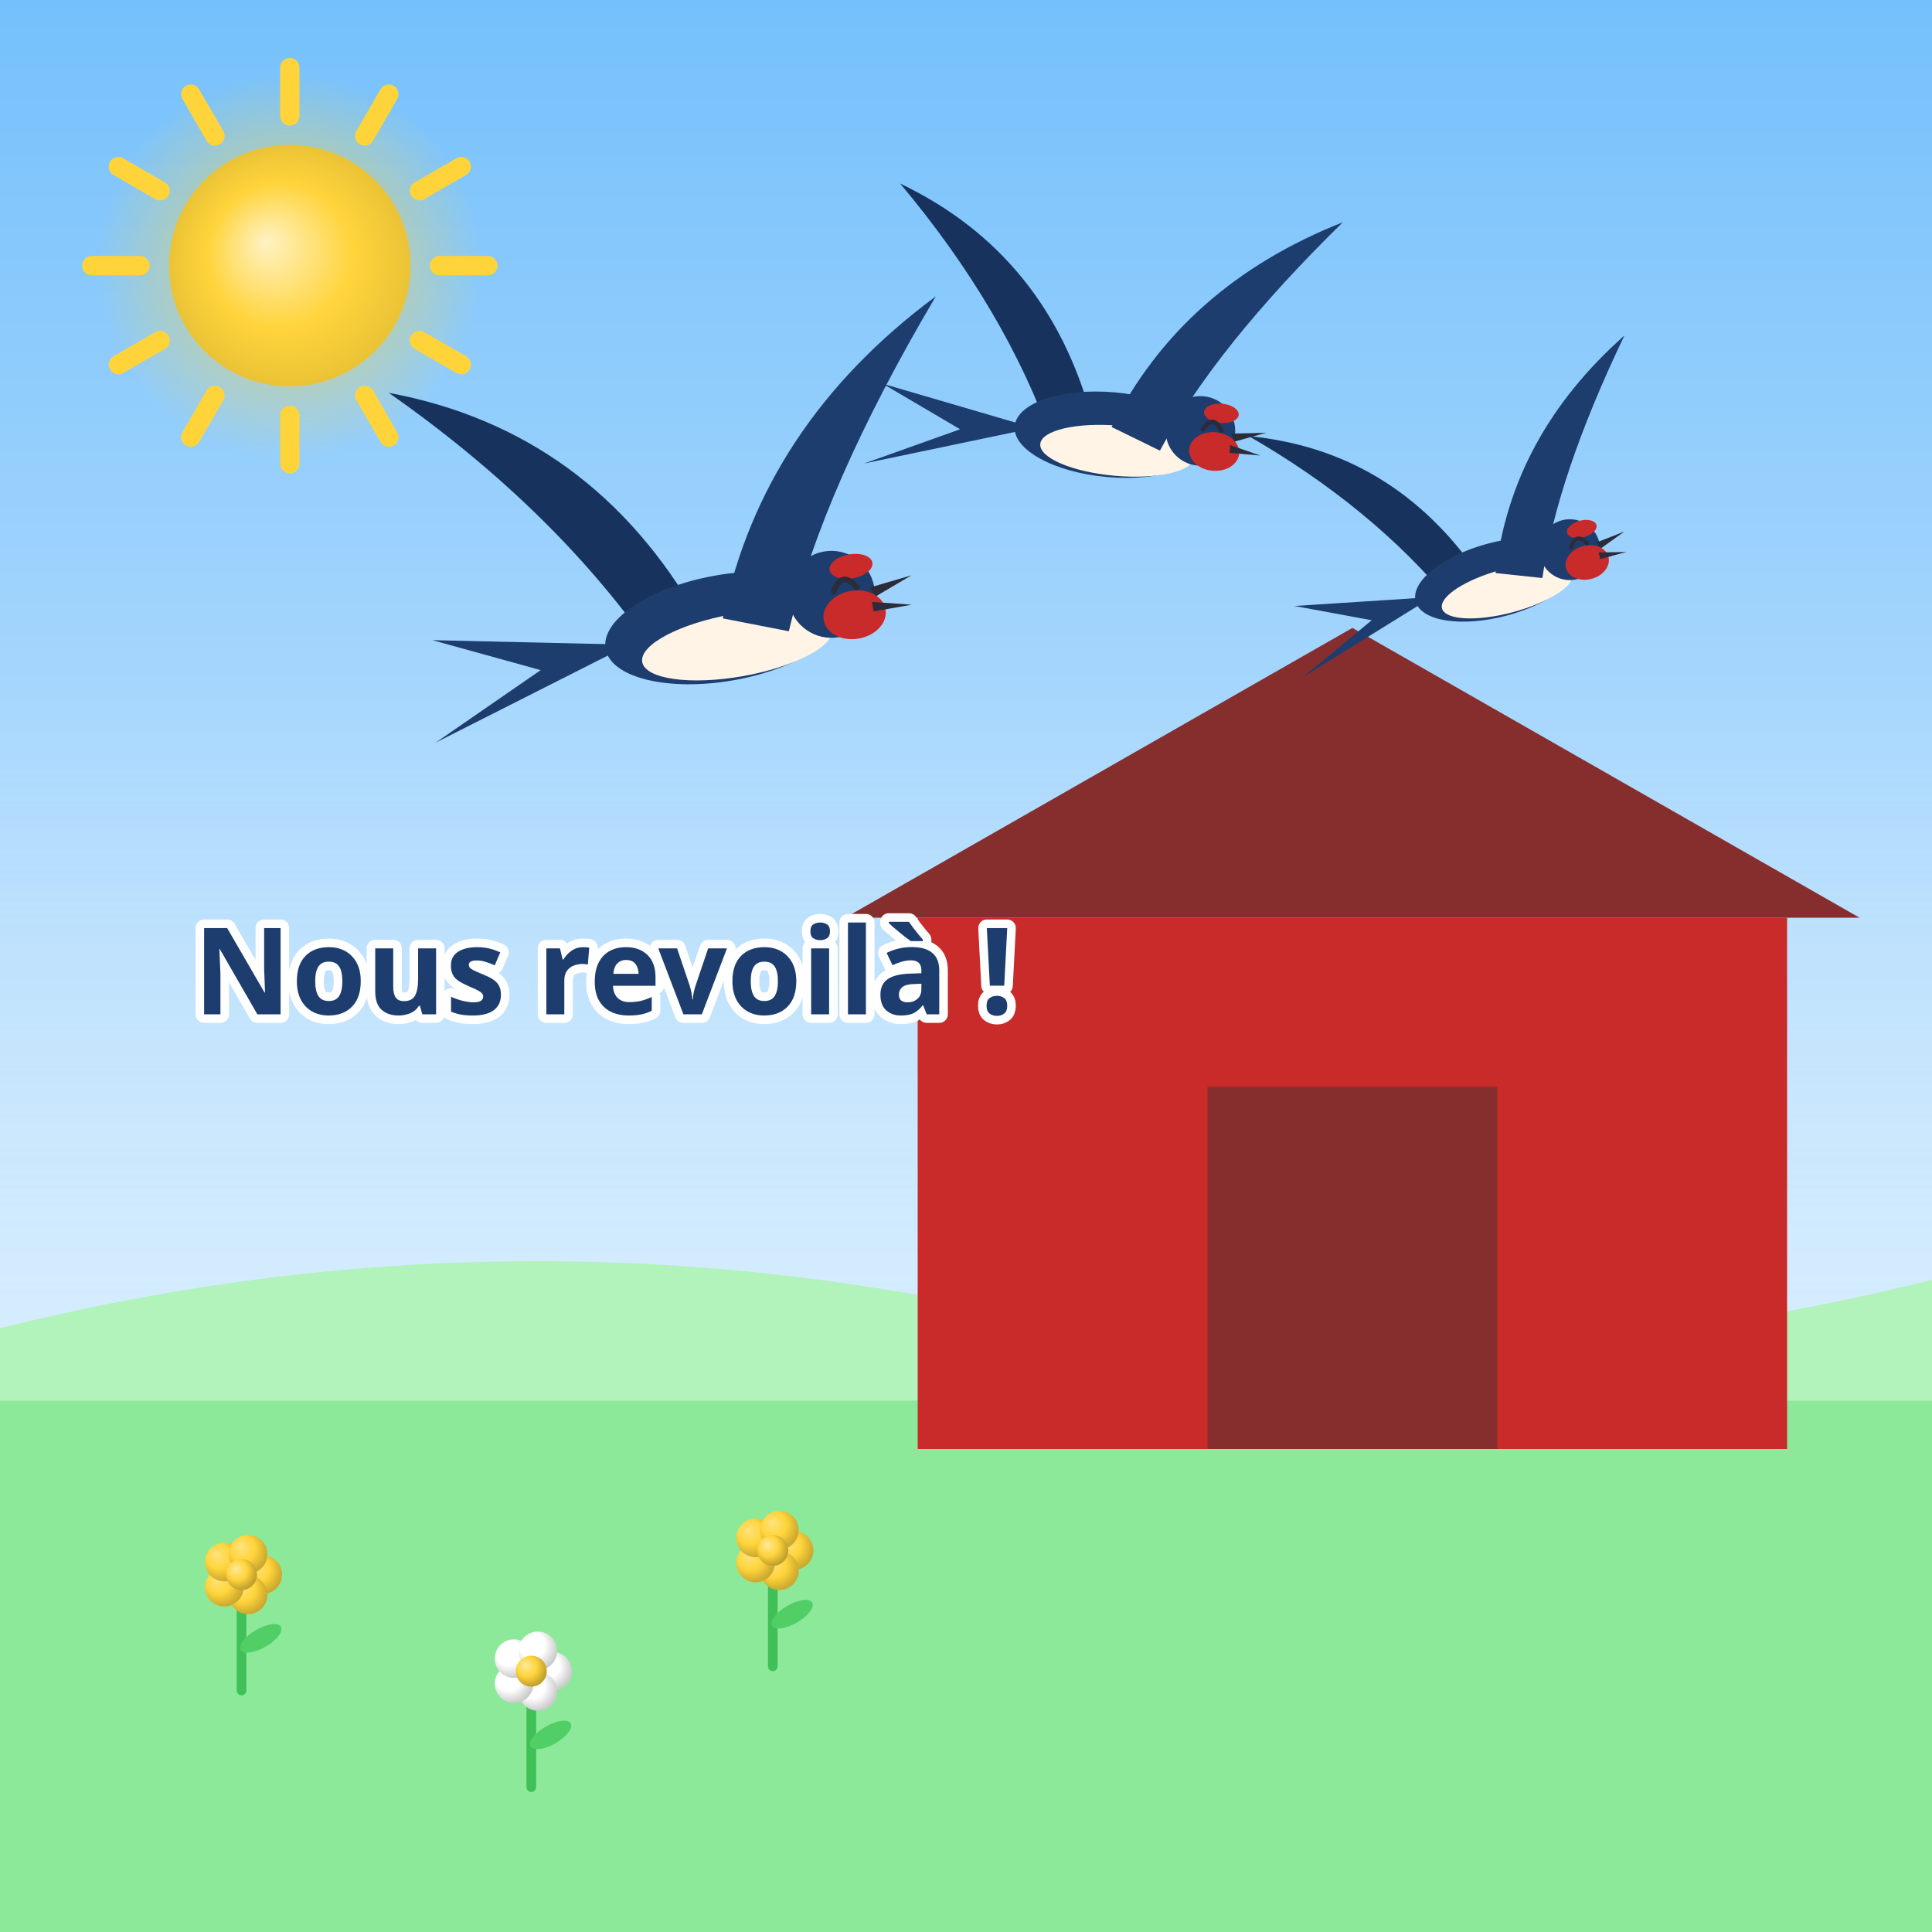
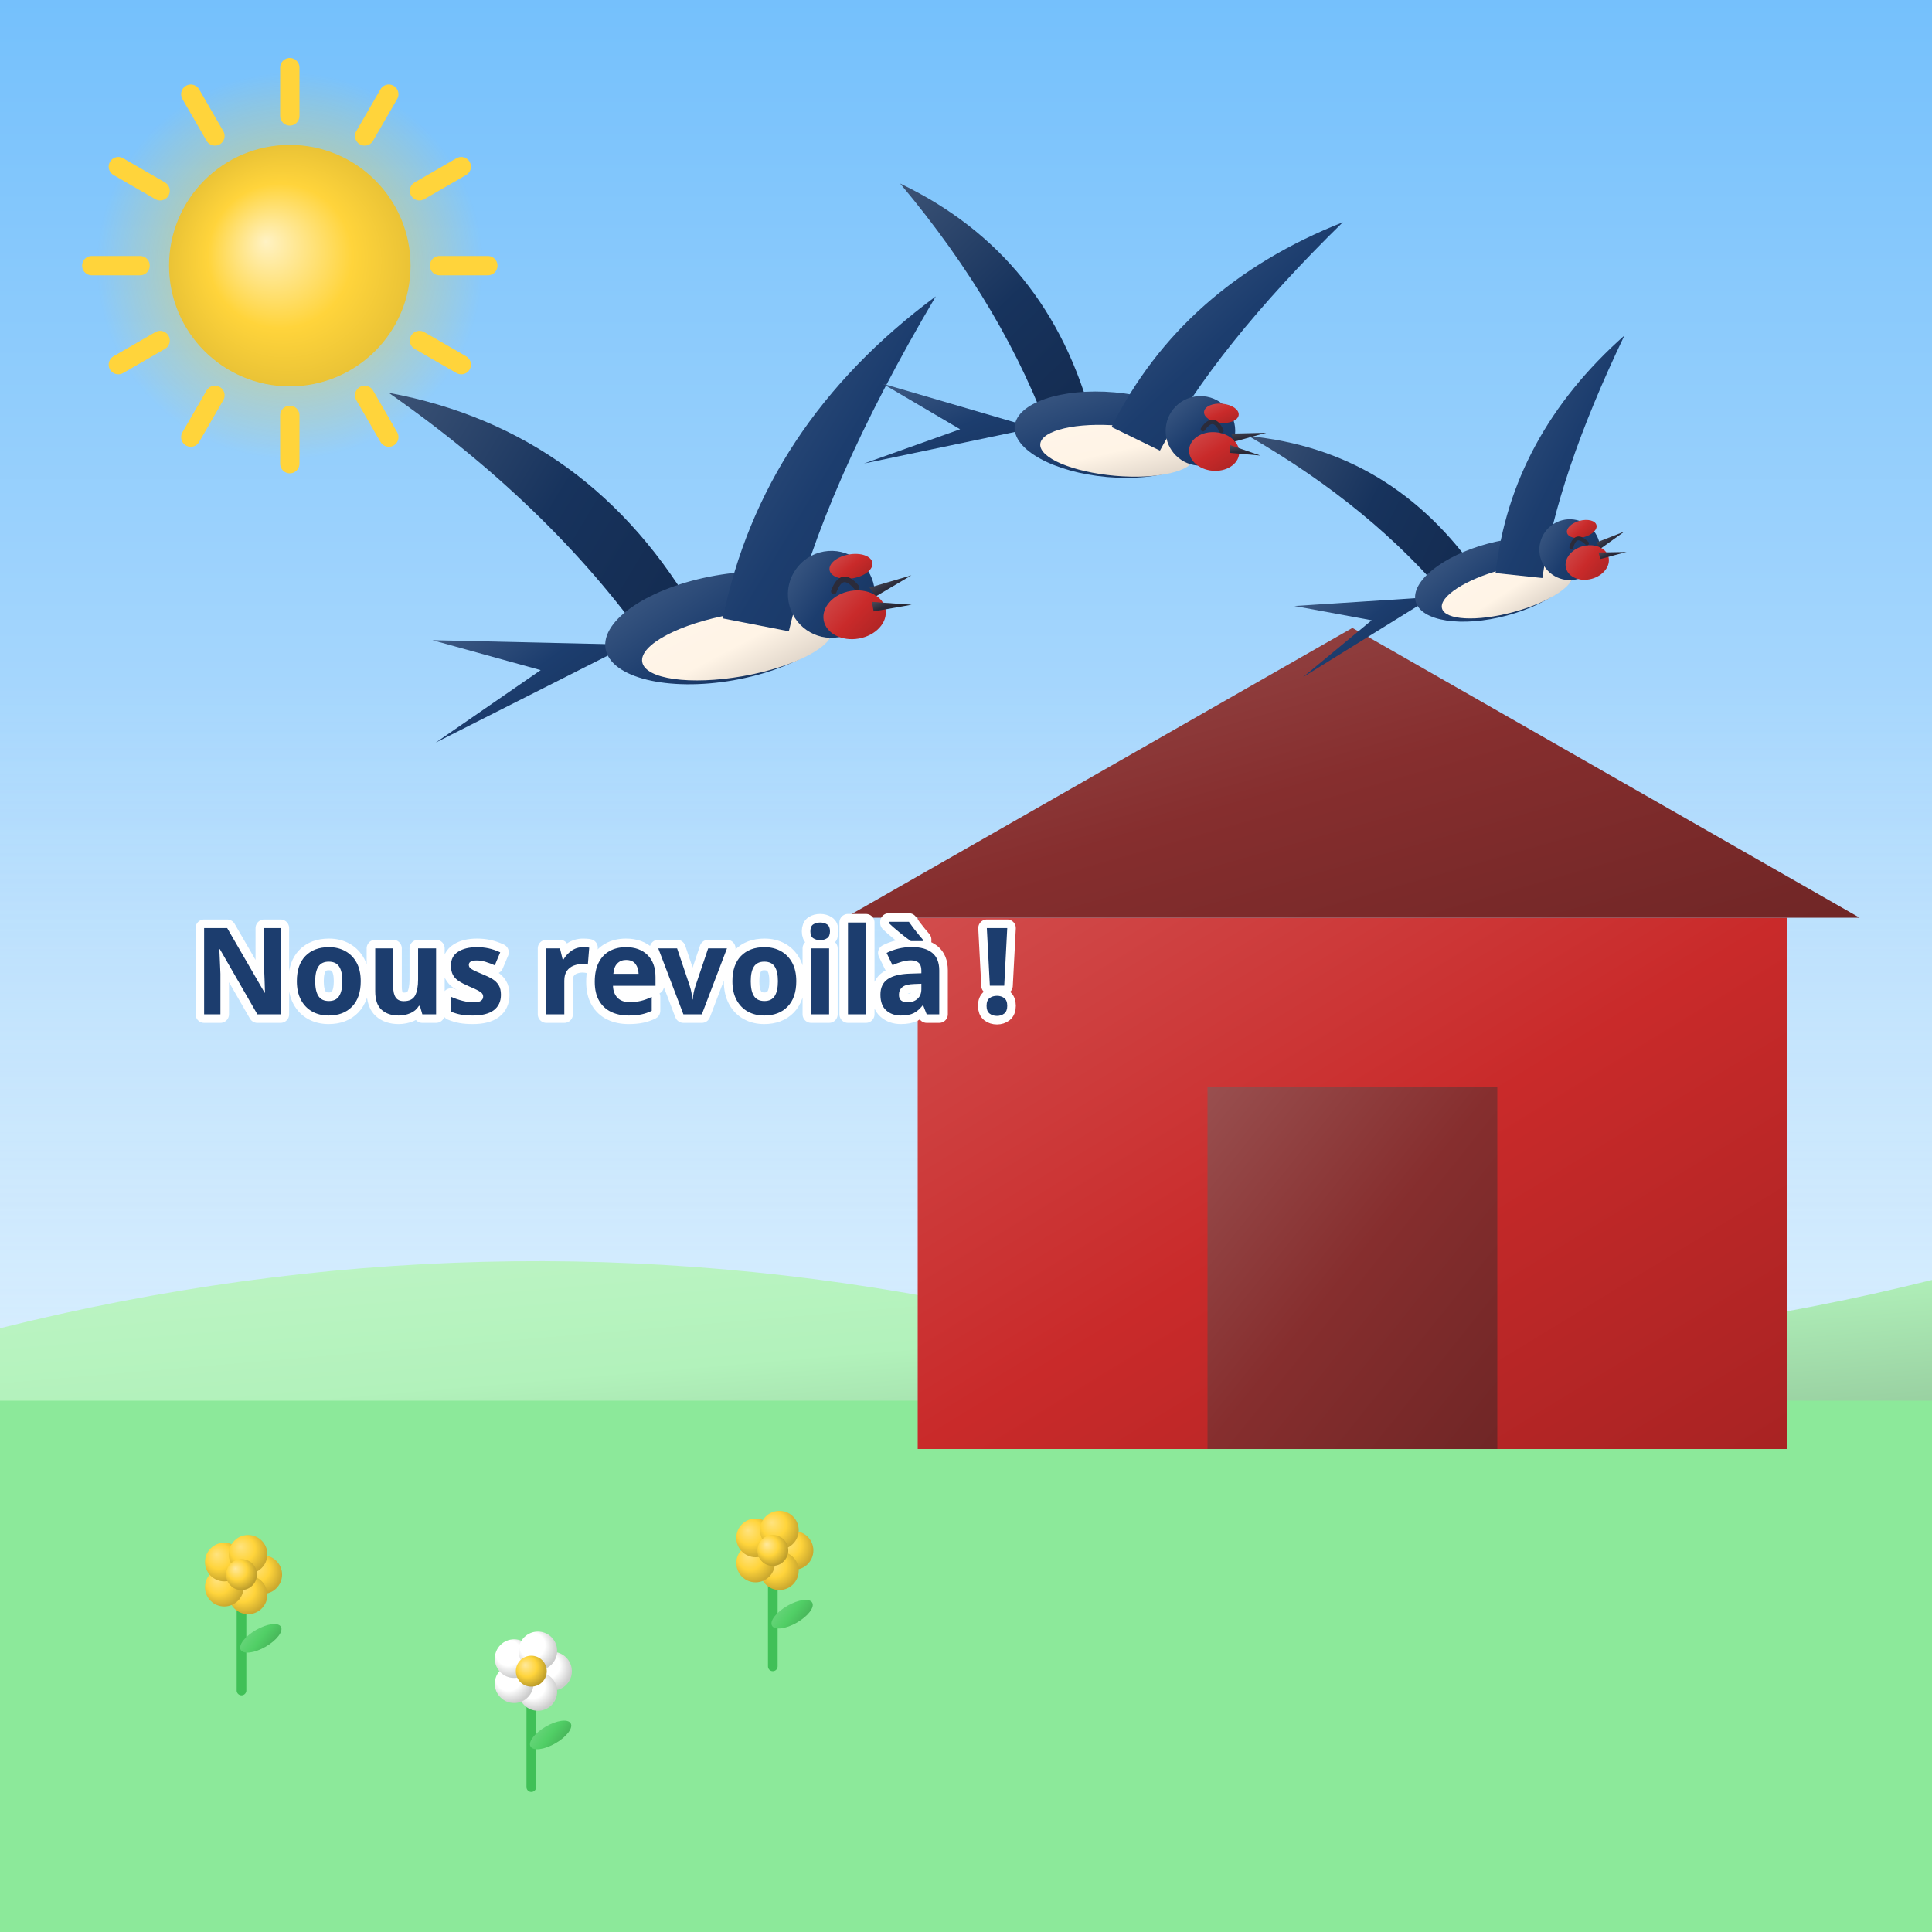
<svg xmlns="http://www.w3.org/2000/svg" viewBox="0 0 800 800" width="800" height="800">
  <defs>
    <linearGradient id="d2" x1="0" y1="0" x2="0" y2="1">
      <stop offset="0" stop-color="#74c0fc" />
      <stop offset="0.5" stop-color="#b9dffd" />
      <stop offset="1" stop-color="#e7f5ff" />
    </linearGradient>
    <radialGradient id="vol11a7f8d" cx="0.4" cy="0.4" r="0.6" fx="0.3" fy="0.3">
      <stop offset="0" stop-color="#ffe37f" />
      <stop offset="0.55" stop-color="#ffd43b" />
      <stop offset="1" stop-color="#cca92f" />
    </radialGradient>
    <radialGradient id="vol22f2924" cx="0.4" cy="0.4" r="0.6" fx="0.3" fy="0.3">
      <stop offset="0" stop-color="#ffe99d" />
      <stop offset="0.55" stop-color="#ffd43b" />
      <stop offset="1" stop-color="#bf9f2c" />
    </radialGradient>
+     <linearGradient id="vol38c8b34" x1="0" y1="0" x2="1" y2="1">
+       <stop offset="0" stop-color="#4c4c59" />
+       <stop offset="0.5" stop-color="#2b2b3a" />
+       <stop offset="1" stop-color="#242430" />
+     </linearGradient>
    <radialGradient id="vol38e49a7" cx="0.4" cy="0.4" r="0.6" fx="0.3" fy="0.3">
      <stop offset="0" stop-color="#ffffff" />
      <stop offset="0.55" stop-color="#ffffff" />
      <stop offset="1" stop-color="#cccccc" />
    </radialGradient>
+     <linearGradient id="vol3a9f983" x1="0" y1="0" x2="1" y2="1">
+       <stop offset="0" stop-color="#d14c4c" />
+       <stop offset="0.5" stop-color="#c92a2a" />
+       <stop offset="1" stop-color="#a82323" />
+     </linearGradient>
+     <linearGradient id="vol643a4c2" x1="0" y1="0" x2="1" y2="1">
+       <stop offset="0" stop-color="#994f4f" />
+       <stop offset="0.5" stop-color="#862e2e" />
+       <stop offset="1" stop-color="#702626" />
+     </linearGradient>
+     <linearGradient id="vol6b4a234" x1="0" y1="0" x2="1" y2="1">
+       <stop offset="0" stop-color="#3c5376" />
+       <stop offset="0.5" stop-color="#17335d" />
+       <stop offset="1" stop-color="#132a4e" />
+     </linearGradient>
    <radialGradient id="vol6ff428d" cx="0.5" cy="0.5" r="0.5" fx="0.4" fy="0.4">
      <stop offset="0" stop-color="#fff2c4" />
      <stop offset="0.6" stop-color="#ffd43b" />
      <stop offset="1" stop-color="#eac336" />
    </radialGradient>
    <linearGradient id="vol904759d" x1="0" y1="0" x2="0" y2="1">
      <stop offset="0.35" stop-color="#f0f9ff" stop-opacity="0" />
      <stop offset="0.75" stop-color="#f0f9ff" stop-opacity="0.35" />
      <stop offset="1" stop-color="#f0f9ff" stop-opacity="0.1" />
    </linearGradient>
    <radialGradient id="vola5db7ce" cx="0.5" cy="0.5" r="0.5">
      <stop offset="0.55" stop-color="#ffd43b" stop-opacity="0.35" />
      <stop offset="1" stop-color="#ffd43b" stop-opacity="0" />
    </radialGradient>
+     <linearGradient id="volb88ff00" x1="0" y1="0" x2="1" y2="1">
+       <stop offset="0" stop-color="#405c85" />
+       <stop offset="0.5" stop-color="#1c3d6e" />
+       <stop offset="1" stop-color="#17335c" />
+     </linearGradient>
+     <linearGradient id="vold9b4698" x1="0" y1="0" x2="1" y2="1">
+       <stop offset="0" stop-color="#bef4c5" />
+       <stop offset="0.5" stop-color="#b2f2bb" />
+       <stop offset="1" stop-color="#95cb9d" />
+     </linearGradient>
+     <linearGradient id="vole143ec3" x1="0" y1="0" x2="1" y2="1">
+       <stop offset="0" stop-color="#6cd67e" />
+       <stop offset="0.5" stop-color="#51cf66" />
+       <stop offset="1" stop-color="#44ad55" />
+     </linearGradient>
+     <linearGradient id="volead9e04" x1="0" y1="0" x2="1" y2="1">
+       <stop offset="0" stop-color="#fff5ea" />
+       <stop offset="0.5" stop-color="#fff4e6" />
+       <stop offset="1" stop-color="#d6ccc1" />
+     </linearGradient>
  </defs>
  <rect x="0" y="0" width="800" height="800" fill="url(#d2)" />
  <rect x="0" y="0" width="800" height="800" fill="url(#vol904759d)" />
-   <path d="M 0 550 Q 200 500 400 540 T 800 530 L 800 590 L 0 590 Z" fill="#b2f2bb" />
+   <path d="M 0 550 Q 200 500 400 540 T 800 530 L 800 590 L 0 590 Z" fill="url(#vold9b4698)" />
  <rect x="0" y="580" width="800" height="220" fill="#8ce99a" />
  <g transform="translate(560 600)">
-     <rect x="-180" y="-220" width="360" height="220" fill="#c92a2a" />
-     <polygon points="-210,-220 210,-220 0,-340" fill="#862e2e" />
-     <rect x="-60" y="-150" width="120" height="150" fill="#862e2e" />
+     <rect x="-180" y="-220" width="360" height="220" fill="url(#vol3a9f983)" />
+     <polygon points="-210,-220 210,-220 0,-340" fill="url(#vol643a4c2)" />
+     <rect x="-60" y="-150" width="120" height="150" fill="url(#vol643a4c2)" />
  </g>
  <g>
    <circle cx="120" cy="110" r="80" fill="url(#vola5db7ce)" />
    <line x1="182" y1="110" x2="202" y2="110" stroke="#ffd43b" stroke-width="8" stroke-linecap="round" />
    <line x1="173.7" y1="141" x2="191" y2="151" stroke="#ffd43b" stroke-width="8" stroke-linecap="round" />
    <line x1="151" y1="163.7" x2="161" y2="181" stroke="#ffd43b" stroke-width="8" stroke-linecap="round" />
    <line x1="120" y1="172" x2="120" y2="192" stroke="#ffd43b" stroke-width="8" stroke-linecap="round" />
    <line x1="89" y1="163.7" x2="79" y2="181" stroke="#ffd43b" stroke-width="8" stroke-linecap="round" />
    <line x1="66.3" y1="141" x2="49" y2="151" stroke="#ffd43b" stroke-width="8" stroke-linecap="round" />
    <line x1="58" y1="110" x2="38" y2="110" stroke="#ffd43b" stroke-width="8" stroke-linecap="round" />
    <line x1="66.3" y1="79" x2="49" y2="69" stroke="#ffd43b" stroke-width="8" stroke-linecap="round" />
    <line x1="89" y1="56.3" x2="79" y2="39" stroke="#ffd43b" stroke-width="8" stroke-linecap="round" />
    <line x1="120" y1="48" x2="120" y2="28" stroke="#ffd43b" stroke-width="8" stroke-linecap="round" />
    <line x1="151" y1="56.3" x2="161" y2="39" stroke="#ffd43b" stroke-width="8" stroke-linecap="round" />
    <line x1="173.7" y1="79" x2="191" y2="69" stroke="#ffd43b" stroke-width="8" stroke-linecap="round" />
    <circle cx="120" cy="110" r="50" fill="url(#vol6ff428d)" />
  </g>
  <g transform="translate(100 700) scale(0.8 0.8)">
    <line x1="0" y1="0" x2="0" y2="-60" stroke="#40c057" stroke-width="5" stroke-linecap="round" />
-     <ellipse cx="10" cy="-27" rx="12" ry="5" fill="#51cf66" transform="rotate(-30 10 -27)" />
+     <ellipse cx="10" cy="-27" rx="12" ry="5" fill="url(#vole143ec3)" transform="rotate(-30 10 -27)" />
    <circle cx="11" cy="-60" r="10" fill="url(#vol11a7f8d)" />
    <circle cx="3.4" cy="-49.5" r="10" fill="url(#vol11a7f8d)" />
    <circle cx="-8.9" cy="-53.5" r="10" fill="url(#vol11a7f8d)" />
    <circle cx="-8.9" cy="-66.5" r="10" fill="url(#vol11a7f8d)" />
    <circle cx="3.4" cy="-70.5" r="10" fill="url(#vol11a7f8d)" />
    <circle cx="0" cy="-60" r="8" fill="url(#vol22f2924)" />
  </g>
  <g transform="translate(220 740) scale(0.8 0.8)">
    <line x1="0" y1="0" x2="0" y2="-60" stroke="#40c057" stroke-width="5" stroke-linecap="round" />
-     <ellipse cx="10" cy="-27" rx="12" ry="5" fill="#51cf66" transform="rotate(-30 10 -27)" />
+     <ellipse cx="10" cy="-27" rx="12" ry="5" fill="url(#vole143ec3)" transform="rotate(-30 10 -27)" />
    <circle cx="11" cy="-60" r="10" fill="url(#vol38e49a7)" />
    <circle cx="3.4" cy="-49.5" r="10" fill="url(#vol38e49a7)" />
    <circle cx="-8.9" cy="-53.5" r="10" fill="url(#vol38e49a7)" />
    <circle cx="-8.9" cy="-66.5" r="10" fill="url(#vol38e49a7)" />
    <circle cx="3.4" cy="-70.5" r="10" fill="url(#vol38e49a7)" />
    <circle cx="0" cy="-60" r="8" fill="url(#vol22f2924)" />
  </g>
  <g transform="translate(320 690) scale(0.8 0.8)">
    <line x1="0" y1="0" x2="0" y2="-60" stroke="#40c057" stroke-width="5" stroke-linecap="round" />
-     <ellipse cx="10" cy="-27" rx="12" ry="5" fill="#51cf66" transform="rotate(-30 10 -27)" />
+     <ellipse cx="10" cy="-27" rx="12" ry="5" fill="url(#vole143ec3)" transform="rotate(-30 10 -27)" />
    <circle cx="11" cy="-60" r="10" fill="url(#vol11a7f8d)" />
    <circle cx="3.4" cy="-49.5" r="10" fill="url(#vol11a7f8d)" />
    <circle cx="-8.9" cy="-53.5" r="10" fill="url(#vol11a7f8d)" />
    <circle cx="-8.9" cy="-66.5" r="10" fill="url(#vol11a7f8d)" />
    <circle cx="3.4" cy="-70.5" r="10" fill="url(#vol11a7f8d)" />
    <circle cx="0" cy="-60" r="8" fill="url(#vol22f2924)" />
  </g>
  <g transform="translate(300 260) rotate(-10)">
-     <path d="M -40 0 L -120 -16 L -78 4 L -126 26 Z" fill="#1c3d6e" />
-     <path d="M -10 -6 Q -40 -90 -120 -120 Q -60 -60 -30 6 Z" fill="#17335d" />
-     <ellipse cx="0" cy="0" rx="50" ry="22" fill="#1c3d6e" />
-     <ellipse cx="4" cy="8" rx="40" ry="13" fill="#fff4e6" />
-     <path d="M 0 -4 Q 30 -80 110 -120 Q 50 -50 26 6 Z" fill="#1c3d6e" />
-     <circle cx="46" cy="-6" r="18" fill="#1c3d6e" />
-     <ellipse cx="54" cy="4" rx="13" ry="10" fill="#c92a2a" />
-     <ellipse cx="56" cy="-16" rx="9" ry="5" fill="#c92a2a" />
+     <path d="M -40 0 L -120 -16 L -78 4 L -126 26 Z" fill="url(#volb88ff00)" />
+     <path d="M -10 -6 Q -40 -90 -120 -120 Q -60 -60 -30 6 Z" fill="url(#vol6b4a234)" />
+     <ellipse cx="0" cy="0" rx="50" ry="22" fill="url(#volb88ff00)" />
+     <ellipse cx="4" cy="8" rx="40" ry="13" fill="url(#volead9e04)" />
+     <path d="M 0 -4 Q 30 -80 110 -120 Q 50 -50 26 6 Z" fill="url(#volb88ff00)" />
+     <circle cx="46" cy="-6" r="18" fill="url(#volb88ff00)" />
+     <ellipse cx="54" cy="4" rx="13" ry="10" fill="url(#vol3a9f983)" />
+     <ellipse cx="56" cy="-16" rx="9" ry="5" fill="url(#vol3a9f983)" />
    <path d="M 47.2 -7 Q 52 -15.4 56.8 -7" fill="none" stroke="#2b2b3a" stroke-width="2.3" stroke-linecap="round" stroke-linejoin="round" />
-     <polygon points="62,-6 80,-8 64,-2" fill="#2b2b3a" />
-     <polygon points="62,0 78,4 62,4" fill="#2b2b3a" />
+     <polygon points="62,-6 80,-8 64,-2" fill="url(#vol38c8b34)" />
+     <polygon points="62,0 78,4 62,4" fill="url(#vol38c8b34)" />
  </g>
  <g transform="translate(460 180) rotate(5) scale(0.8 0.8)">
-     <path d="M -40 0 L -120 -16 L -78 4 L -126 26 Z" fill="#1c3d6e" />
-     <path d="M -10 -6 Q -40 -90 -120 -120 Q -60 -60 -30 6 Z" fill="#17335d" />
-     <ellipse cx="0" cy="0" rx="50" ry="22" fill="#1c3d6e" />
-     <ellipse cx="4" cy="8" rx="40" ry="13" fill="#fff4e6" />
-     <path d="M 0 -4 Q 30 -80 110 -120 Q 50 -50 26 6 Z" fill="#1c3d6e" />
-     <circle cx="46" cy="-6" r="18" fill="#1c3d6e" />
-     <ellipse cx="54" cy="4" rx="13" ry="10" fill="#c92a2a" />
-     <ellipse cx="56" cy="-16" rx="9" ry="5" fill="#c92a2a" />
+     <path d="M -40 0 L -120 -16 L -78 4 L -126 26 Z" fill="url(#volb88ff00)" />
+     <path d="M -10 -6 Q -40 -90 -120 -120 Q -60 -60 -30 6 Z" fill="url(#vol6b4a234)" />
+     <ellipse cx="0" cy="0" rx="50" ry="22" fill="url(#volb88ff00)" />
+     <ellipse cx="4" cy="8" rx="40" ry="13" fill="url(#volead9e04)" />
+     <path d="M 0 -4 Q 30 -80 110 -120 Q 50 -50 26 6 Z" fill="url(#volb88ff00)" />
+     <circle cx="46" cy="-6" r="18" fill="url(#volb88ff00)" />
+     <ellipse cx="54" cy="4" rx="13" ry="10" fill="url(#vol3a9f983)" />
+     <ellipse cx="56" cy="-16" rx="9" ry="5" fill="url(#vol3a9f983)" />
    <path d="M 47.2 -7 Q 52 -15.4 56.8 -7" fill="none" stroke="#2b2b3a" stroke-width="2.3" stroke-linecap="round" stroke-linejoin="round" />
-     <polygon points="62,-6 80,-8 64,-2" fill="#2b2b3a" />
-     <polygon points="62,0 78,4 62,4" fill="#2b2b3a" />
+     <polygon points="62,-6 80,-8 64,-2" fill="url(#vol38c8b34)" />
+     <polygon points="62,0 78,4 62,4" fill="url(#vol38c8b34)" />
  </g>
  <g transform="translate(620 240) rotate(-15) scale(0.7 0.7)">
-     <path d="M -40 0 L -120 -16 L -78 4 L -126 26 Z" fill="#1c3d6e" />
-     <path d="M -10 -6 Q -40 -90 -120 -120 Q -60 -60 -30 6 Z" fill="#17335d" />
-     <ellipse cx="0" cy="0" rx="50" ry="22" fill="#1c3d6e" />
-     <ellipse cx="4" cy="8" rx="40" ry="13" fill="#fff4e6" />
-     <path d="M 0 -4 Q 30 -80 110 -120 Q 50 -50 26 6 Z" fill="#1c3d6e" />
-     <circle cx="46" cy="-6" r="18" fill="#1c3d6e" />
-     <ellipse cx="54" cy="4" rx="13" ry="10" fill="#c92a2a" />
-     <ellipse cx="56" cy="-16" rx="9" ry="5" fill="#c92a2a" />
+     <path d="M -40 0 L -120 -16 L -78 4 L -126 26 Z" fill="url(#volb88ff00)" />
+     <path d="M -10 -6 Q -40 -90 -120 -120 Q -60 -60 -30 6 Z" fill="url(#vol6b4a234)" />
+     <ellipse cx="0" cy="0" rx="50" ry="22" fill="url(#volb88ff00)" />
+     <ellipse cx="4" cy="8" rx="40" ry="13" fill="url(#volead9e04)" />
+     <path d="M 0 -4 Q 30 -80 110 -120 Q 50 -50 26 6 Z" fill="url(#volb88ff00)" />
+     <circle cx="46" cy="-6" r="18" fill="url(#volb88ff00)" />
+     <ellipse cx="54" cy="4" rx="13" ry="10" fill="url(#vol3a9f983)" />
+     <ellipse cx="56" cy="-16" rx="9" ry="5" fill="url(#vol3a9f983)" />
    <path d="M 47.2 -7 Q 52 -15.4 56.8 -7" fill="none" stroke="#2b2b3a" stroke-width="2.3" stroke-linecap="round" stroke-linejoin="round" />
-     <polygon points="62,-6 80,-8 64,-2" fill="#2b2b3a" />
-     <polygon points="62,0 78,4 62,4" fill="#2b2b3a" />
+     <polygon points="62,-6 80,-8 64,-2" fill="url(#vol38c8b34)" />
+     <polygon points="62,0 78,4 62,4" fill="url(#vol38c8b34)" />
  </g>
  <text x="250" y="420" font-family="Fredoka, Andika, sans-serif" font-weight="700" font-size="50" text-anchor="middle" fill="#1c3d6e" stroke="#fff" stroke-width="7.1" stroke-linejoin="round" paint-order="stroke">Nous revoilà !</text>
</svg>
